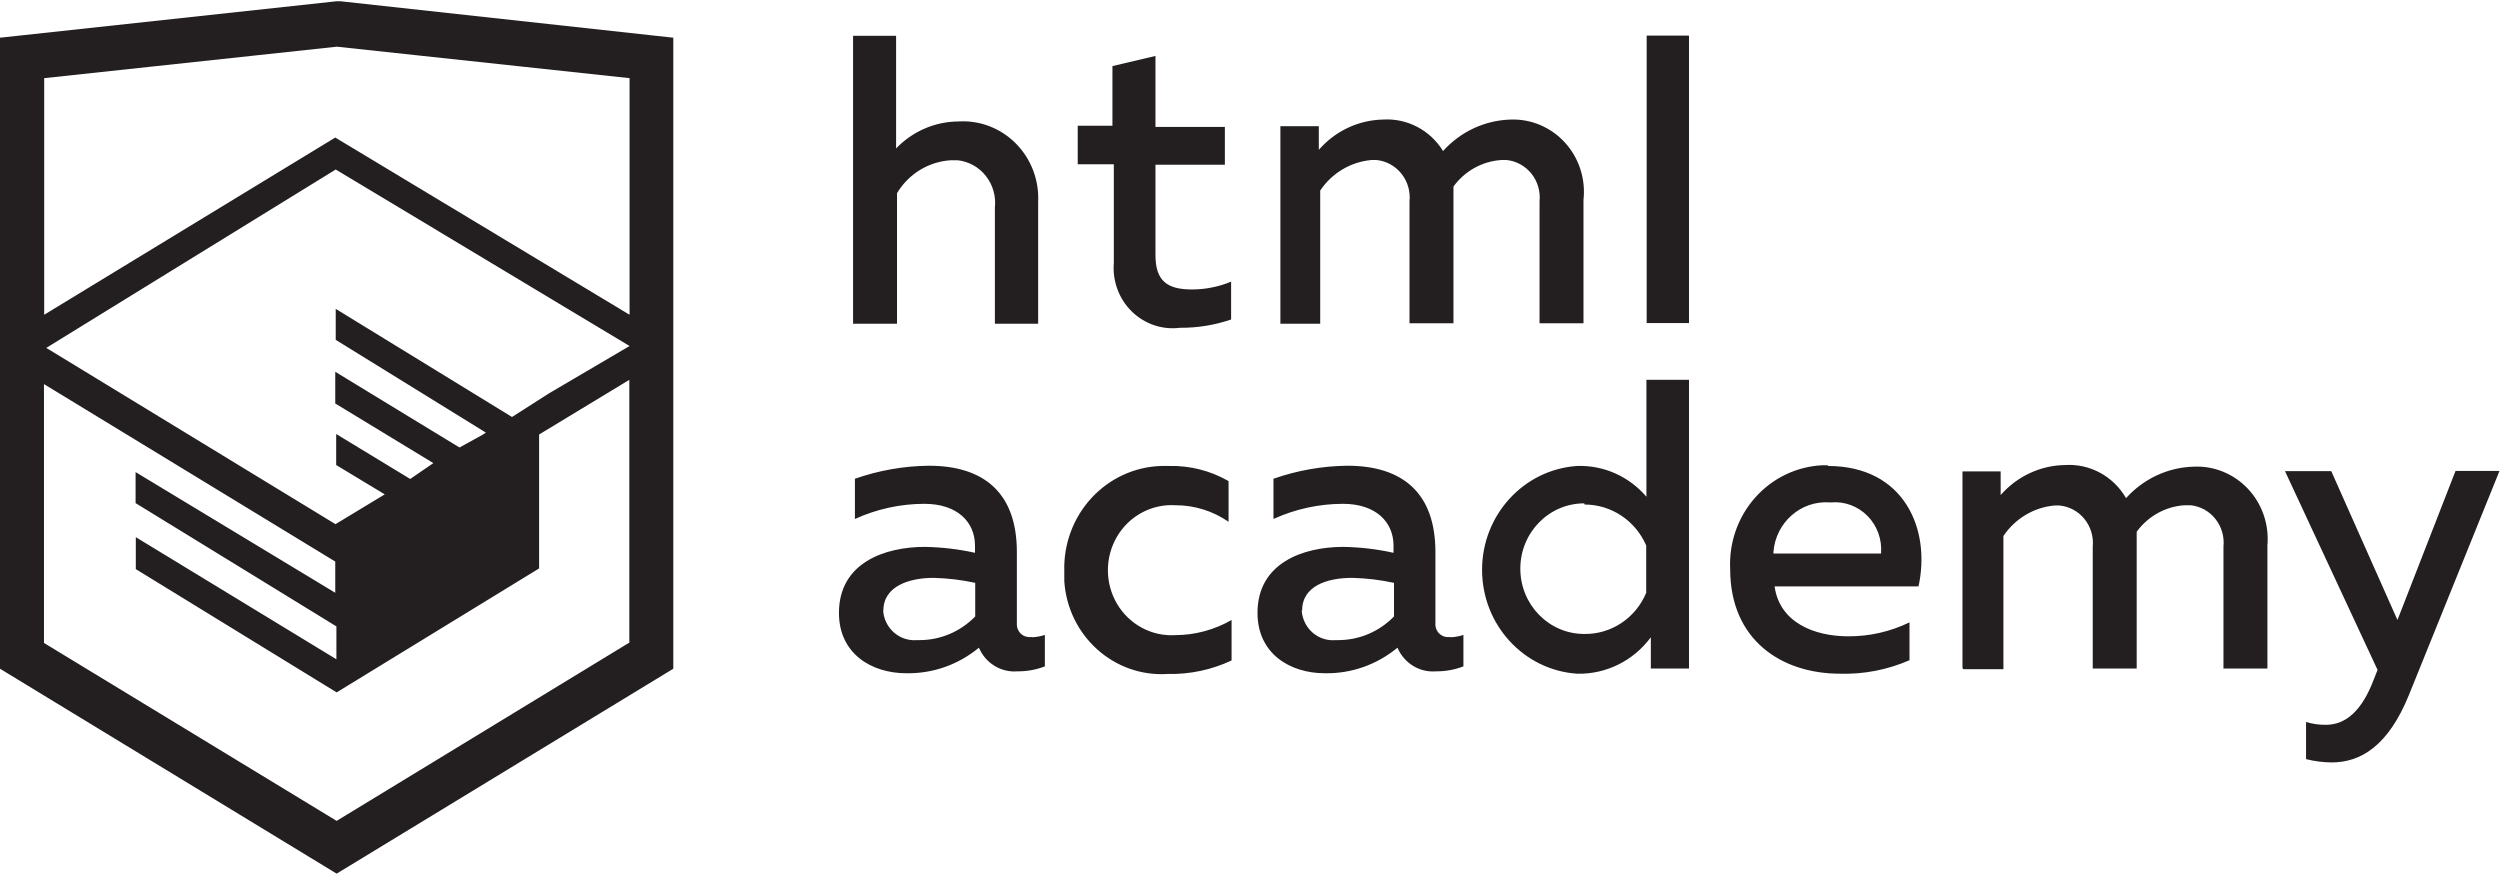
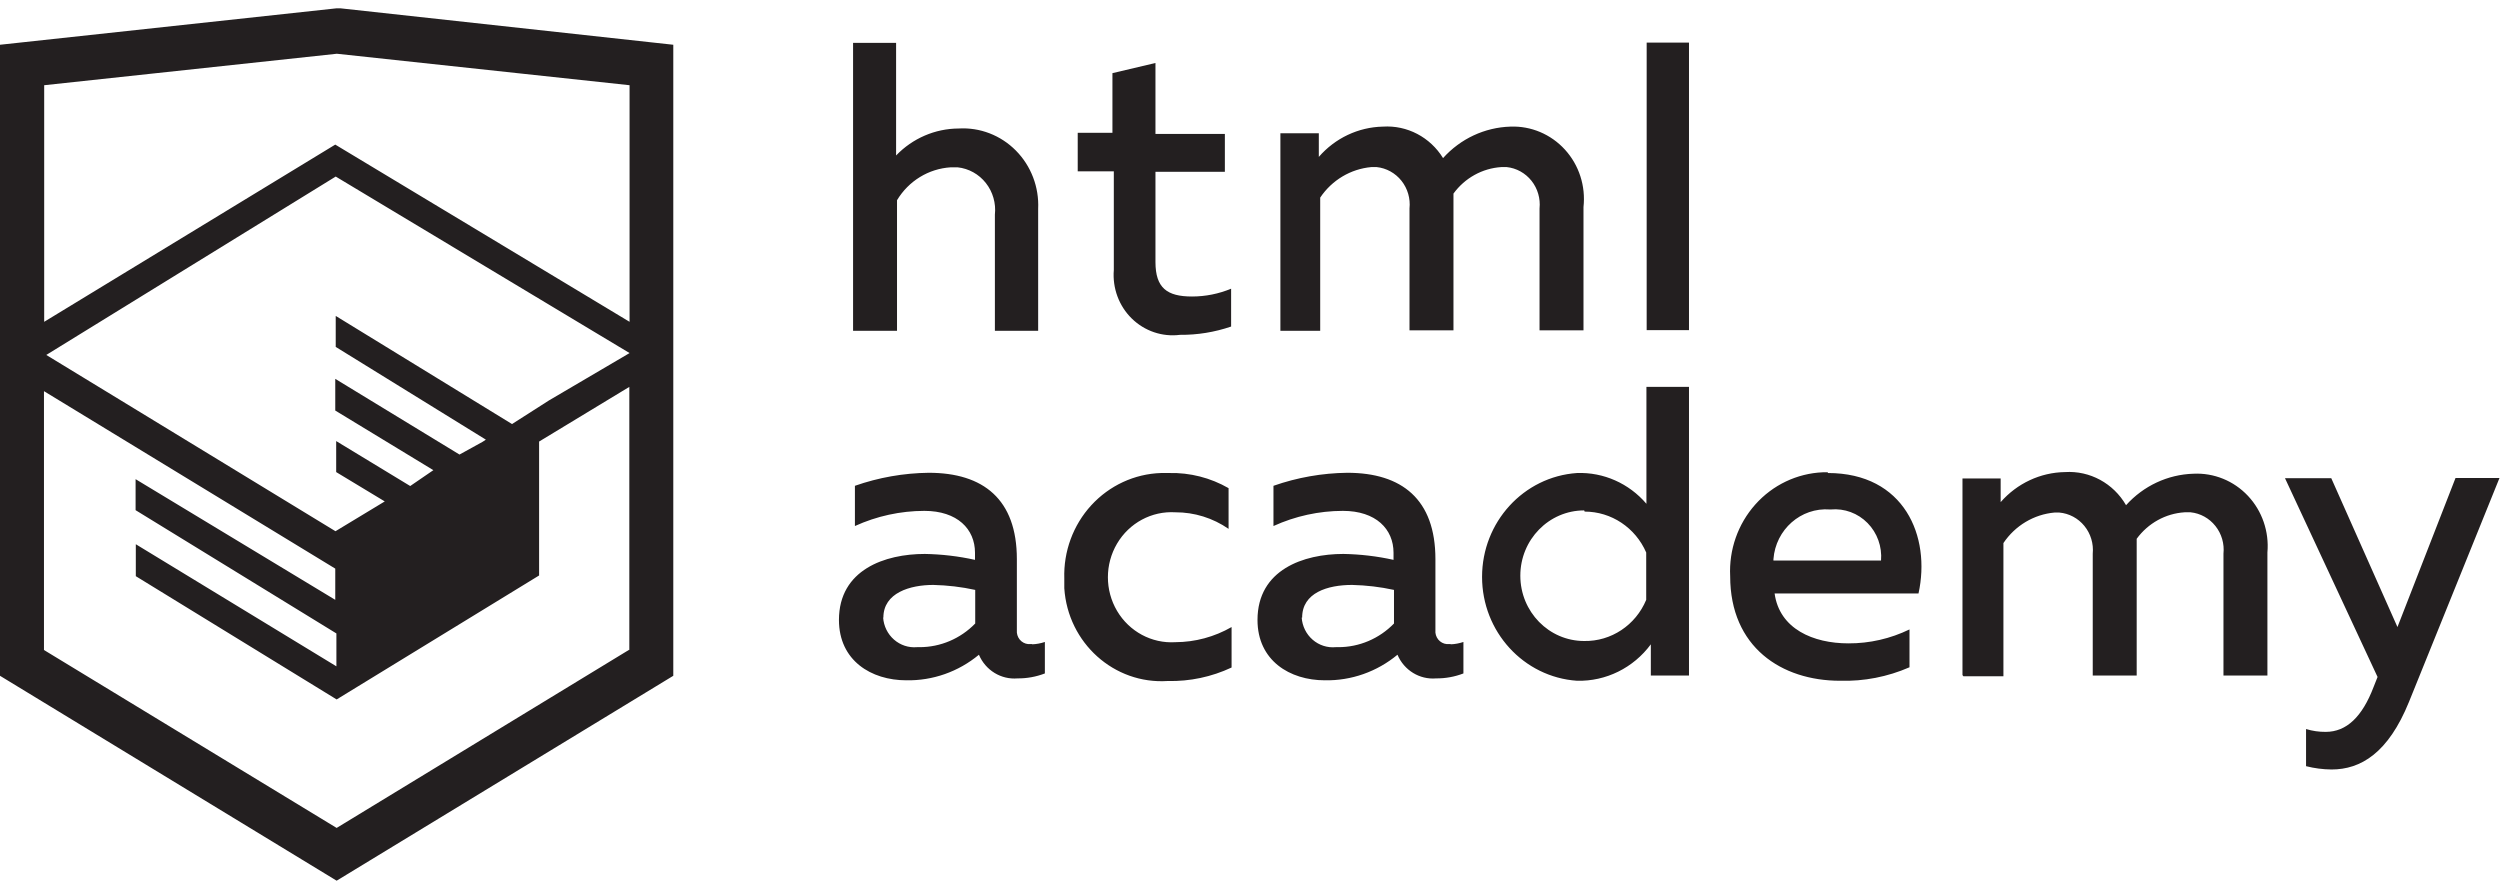
- <svg xmlns="http://www.w3.org/2000/svg" width="114" height="40" viewBox="0 0 114 40" fill="none">
+ <svg xmlns="http://www.w3.org/2000/svg" width="115" height="41" viewBox="0 0 114 40" fill="none">
  <path fill-rule="evenodd" clip-rule="evenodd" d="M15.52 0.057H15.351L0 1.719V30.494L15.351 39.838L30.702 30.494V1.719L15.52 0.057ZM77.018 1.622H75.088V14.731H77.018V1.622ZM40.862 1.633V6.768C41.613 5.986 42.639 5.544 43.711 5.538C44.682 5.479 45.633 5.845 46.325 6.545C47.018 7.245 47.387 8.212 47.34 9.207V14.763H45.367V9.466C45.423 8.949 45.275 8.431 44.957 8.026C44.638 7.62 44.174 7.362 43.668 7.308H43.352C42.346 7.37 41.432 7.929 40.904 8.808V14.763H38.9V1.633H40.862ZM77.018 30.484H75.278V29.059C74.483 30.135 73.23 30.754 71.912 30.721C69.475 30.553 67.582 28.482 67.582 25.985C67.582 23.487 69.475 21.416 71.912 21.248C73.12 21.205 74.282 21.72 75.077 22.651V17.32H77.018V30.484ZM47.066 29.059C47.263 29.052 47.458 29.015 47.646 28.952V30.387C47.248 30.54 46.826 30.617 46.401 30.613C45.648 30.677 44.939 30.243 44.639 29.534C43.704 30.31 42.53 30.723 41.326 30.7C39.733 30.7 38.256 29.804 38.256 27.948C38.256 25.65 40.366 24.938 42.17 24.938C42.94 24.951 43.707 25.041 44.46 25.208V24.884C44.46 23.805 43.658 22.974 42.149 22.974C41.059 22.976 39.98 23.212 38.984 23.665V21.831C40.068 21.451 41.204 21.251 42.349 21.237C44.839 21.237 46.369 22.445 46.369 25.175V28.412C46.355 28.567 46.401 28.721 46.498 28.841C46.595 28.96 46.735 29.035 46.886 29.049H47.066V29.059ZM40.271 27.84C40.298 28.229 40.476 28.59 40.766 28.844C41.055 29.097 41.432 29.222 41.812 29.189H41.928C42.882 29.191 43.797 28.802 44.47 28.11V26.578C43.842 26.441 43.203 26.366 42.56 26.351C41.505 26.351 40.282 26.707 40.282 27.84H40.271ZM56.023 21.938C55.196 21.463 54.26 21.225 53.312 21.248H52.942C51.733 21.287 50.589 21.817 49.762 22.719C48.935 23.622 48.492 24.824 48.532 26.06V26.502C48.696 29 50.805 30.892 53.248 30.732C54.252 30.756 55.248 30.545 56.16 30.117V28.272C55.377 28.721 54.495 28.959 53.596 28.962C52.52 29.029 51.496 28.479 50.938 27.536C50.381 26.592 50.381 25.41 50.938 24.466C51.496 23.522 52.52 22.973 53.596 23.039C54.461 23.036 55.307 23.299 56.023 23.794V21.938ZM66.151 29.059C66.349 29.052 66.544 29.015 66.732 28.952V30.387C66.334 30.54 65.912 30.617 65.487 30.613C64.734 30.677 64.025 30.243 63.725 29.534C62.789 30.31 61.616 30.723 60.412 30.7C58.819 30.7 57.342 29.804 57.342 27.948C57.342 25.65 59.452 24.938 61.256 24.938C62.026 24.951 62.793 25.041 63.545 25.208V24.884C63.545 23.805 62.744 22.974 61.235 22.974C60.144 22.976 59.066 23.212 58.07 23.665V21.831C59.154 21.451 60.29 21.251 61.435 21.237C63.925 21.237 65.455 22.445 65.455 25.175V28.412C65.44 28.567 65.487 28.721 65.584 28.841C65.681 28.96 65.821 29.035 65.972 29.049H66.151V29.059ZM59.855 28.848C59.563 28.594 59.384 28.231 59.357 27.84H59.378C59.378 26.707 60.538 26.351 61.657 26.351C62.299 26.366 62.938 26.441 63.566 26.578V28.11C62.894 28.802 61.978 29.191 61.024 29.189H60.908C60.526 29.225 60.147 29.102 59.855 28.848ZM69.327 25.93C69.327 24.286 70.631 22.953 72.239 22.953L72.26 23.007C73.474 23.007 74.574 23.738 75.067 24.873V27.031C74.586 28.187 73.467 28.93 72.239 28.908C70.631 28.908 69.327 27.575 69.327 25.93ZM83.349 21.248C86.841 21.248 88.054 24.14 87.484 26.74H80.922C81.144 28.358 82.684 29.016 84.288 29.016C85.251 29.02 86.203 28.802 87.073 28.38V30.106C86.074 30.542 84.994 30.752 83.908 30.721C81.239 30.721 78.896 29.189 78.896 25.952C78.836 24.75 79.248 23.574 80.041 22.684C80.833 21.794 81.941 21.266 83.117 21.215H83.349V21.248ZM80.869 25.175C80.97 23.824 82.122 22.81 83.444 22.91H83.486C84.106 22.853 84.72 23.08 85.161 23.529C85.603 23.979 85.828 24.605 85.775 25.24H80.869V25.175ZM89.489 30.462V21.496H91.23V22.575C91.978 21.72 93.041 21.223 94.163 21.205C95.295 21.133 96.371 21.716 96.948 22.715C97.741 21.834 98.848 21.316 100.018 21.28C100.952 21.233 101.859 21.601 102.507 22.29C103.154 22.979 103.478 23.921 103.394 24.873V30.484H101.39V24.927C101.437 24.473 101.306 24.019 101.024 23.665C100.743 23.31 100.336 23.085 99.892 23.039H99.617C98.751 23.094 97.953 23.536 97.433 24.247V30.484H95.429V24.927C95.473 24.47 95.336 24.014 95.048 23.661C94.761 23.308 94.347 23.088 93.899 23.05H93.688C92.747 23.134 91.891 23.645 91.356 24.442V30.516H89.531L89.489 30.462ZM113.977 21.474H111.972L109.324 28.272L106.306 21.485H104.196L108.417 30.548L108.237 31.002C107.72 32.361 107.003 33.052 106.053 33.052C105.75 33.055 105.447 33.011 105.156 32.922V34.616C105.536 34.712 105.926 34.763 106.317 34.767C107.646 34.767 108.902 34.023 109.851 31.681L113.977 21.474ZM52.689 5.787V2.55L50.727 3.014V5.733H49.144V7.491H50.79V11.991C50.723 12.817 51.024 13.63 51.61 14.204C52.196 14.777 53.003 15.05 53.807 14.947C54.6 14.954 55.388 14.826 56.139 14.569V12.843C55.573 13.078 54.967 13.199 54.356 13.199C53.217 13.199 52.689 12.81 52.689 11.624V7.513H55.854V5.787H52.689ZM58.386 14.753V5.754H60.138V6.833C60.881 5.977 61.94 5.476 63.06 5.452C64.162 5.381 65.215 5.931 65.803 6.887C66.596 6.005 67.703 5.488 68.873 5.452C69.814 5.415 70.723 5.799 71.364 6.504C72.005 7.208 72.313 8.164 72.207 9.121V14.742H70.203V9.185C70.25 8.732 70.118 8.277 69.837 7.923C69.556 7.569 69.148 7.343 68.705 7.297H68.462C67.596 7.352 66.797 7.794 66.278 8.506V14.742H64.273V9.185C64.321 8.732 64.189 8.277 63.908 7.923C63.627 7.569 63.219 7.343 62.775 7.297H62.533C61.591 7.382 60.736 7.892 60.201 8.689V14.763H58.386V14.753ZM28.697 29.303L28.708 29.297L28.697 29.318V29.303ZM28.697 17.32V29.303L15.351 37.432L2.005 29.318V17.515L15.288 25.607V27.031L6.183 21.528V22.942L15.34 28.563V30.063L6.193 24.495V25.952L15.351 31.573L24.583 25.92V19.813L28.697 17.32ZM28.708 15.778L25.036 17.936L23.348 19.015L15.309 14.084V15.497L22.156 19.727L22.008 19.824L20.953 20.406L15.288 16.954V18.399L19.761 21.118L18.706 21.841L15.33 19.791V21.205L17.545 22.543L15.298 23.902L2.11 15.864L15.309 7.729L28.708 15.778ZM15.288 6.272L28.708 14.353V3.564L15.361 2.129L2.015 3.564V14.353L15.288 6.272Z" fill="#231F20" />
</svg>
